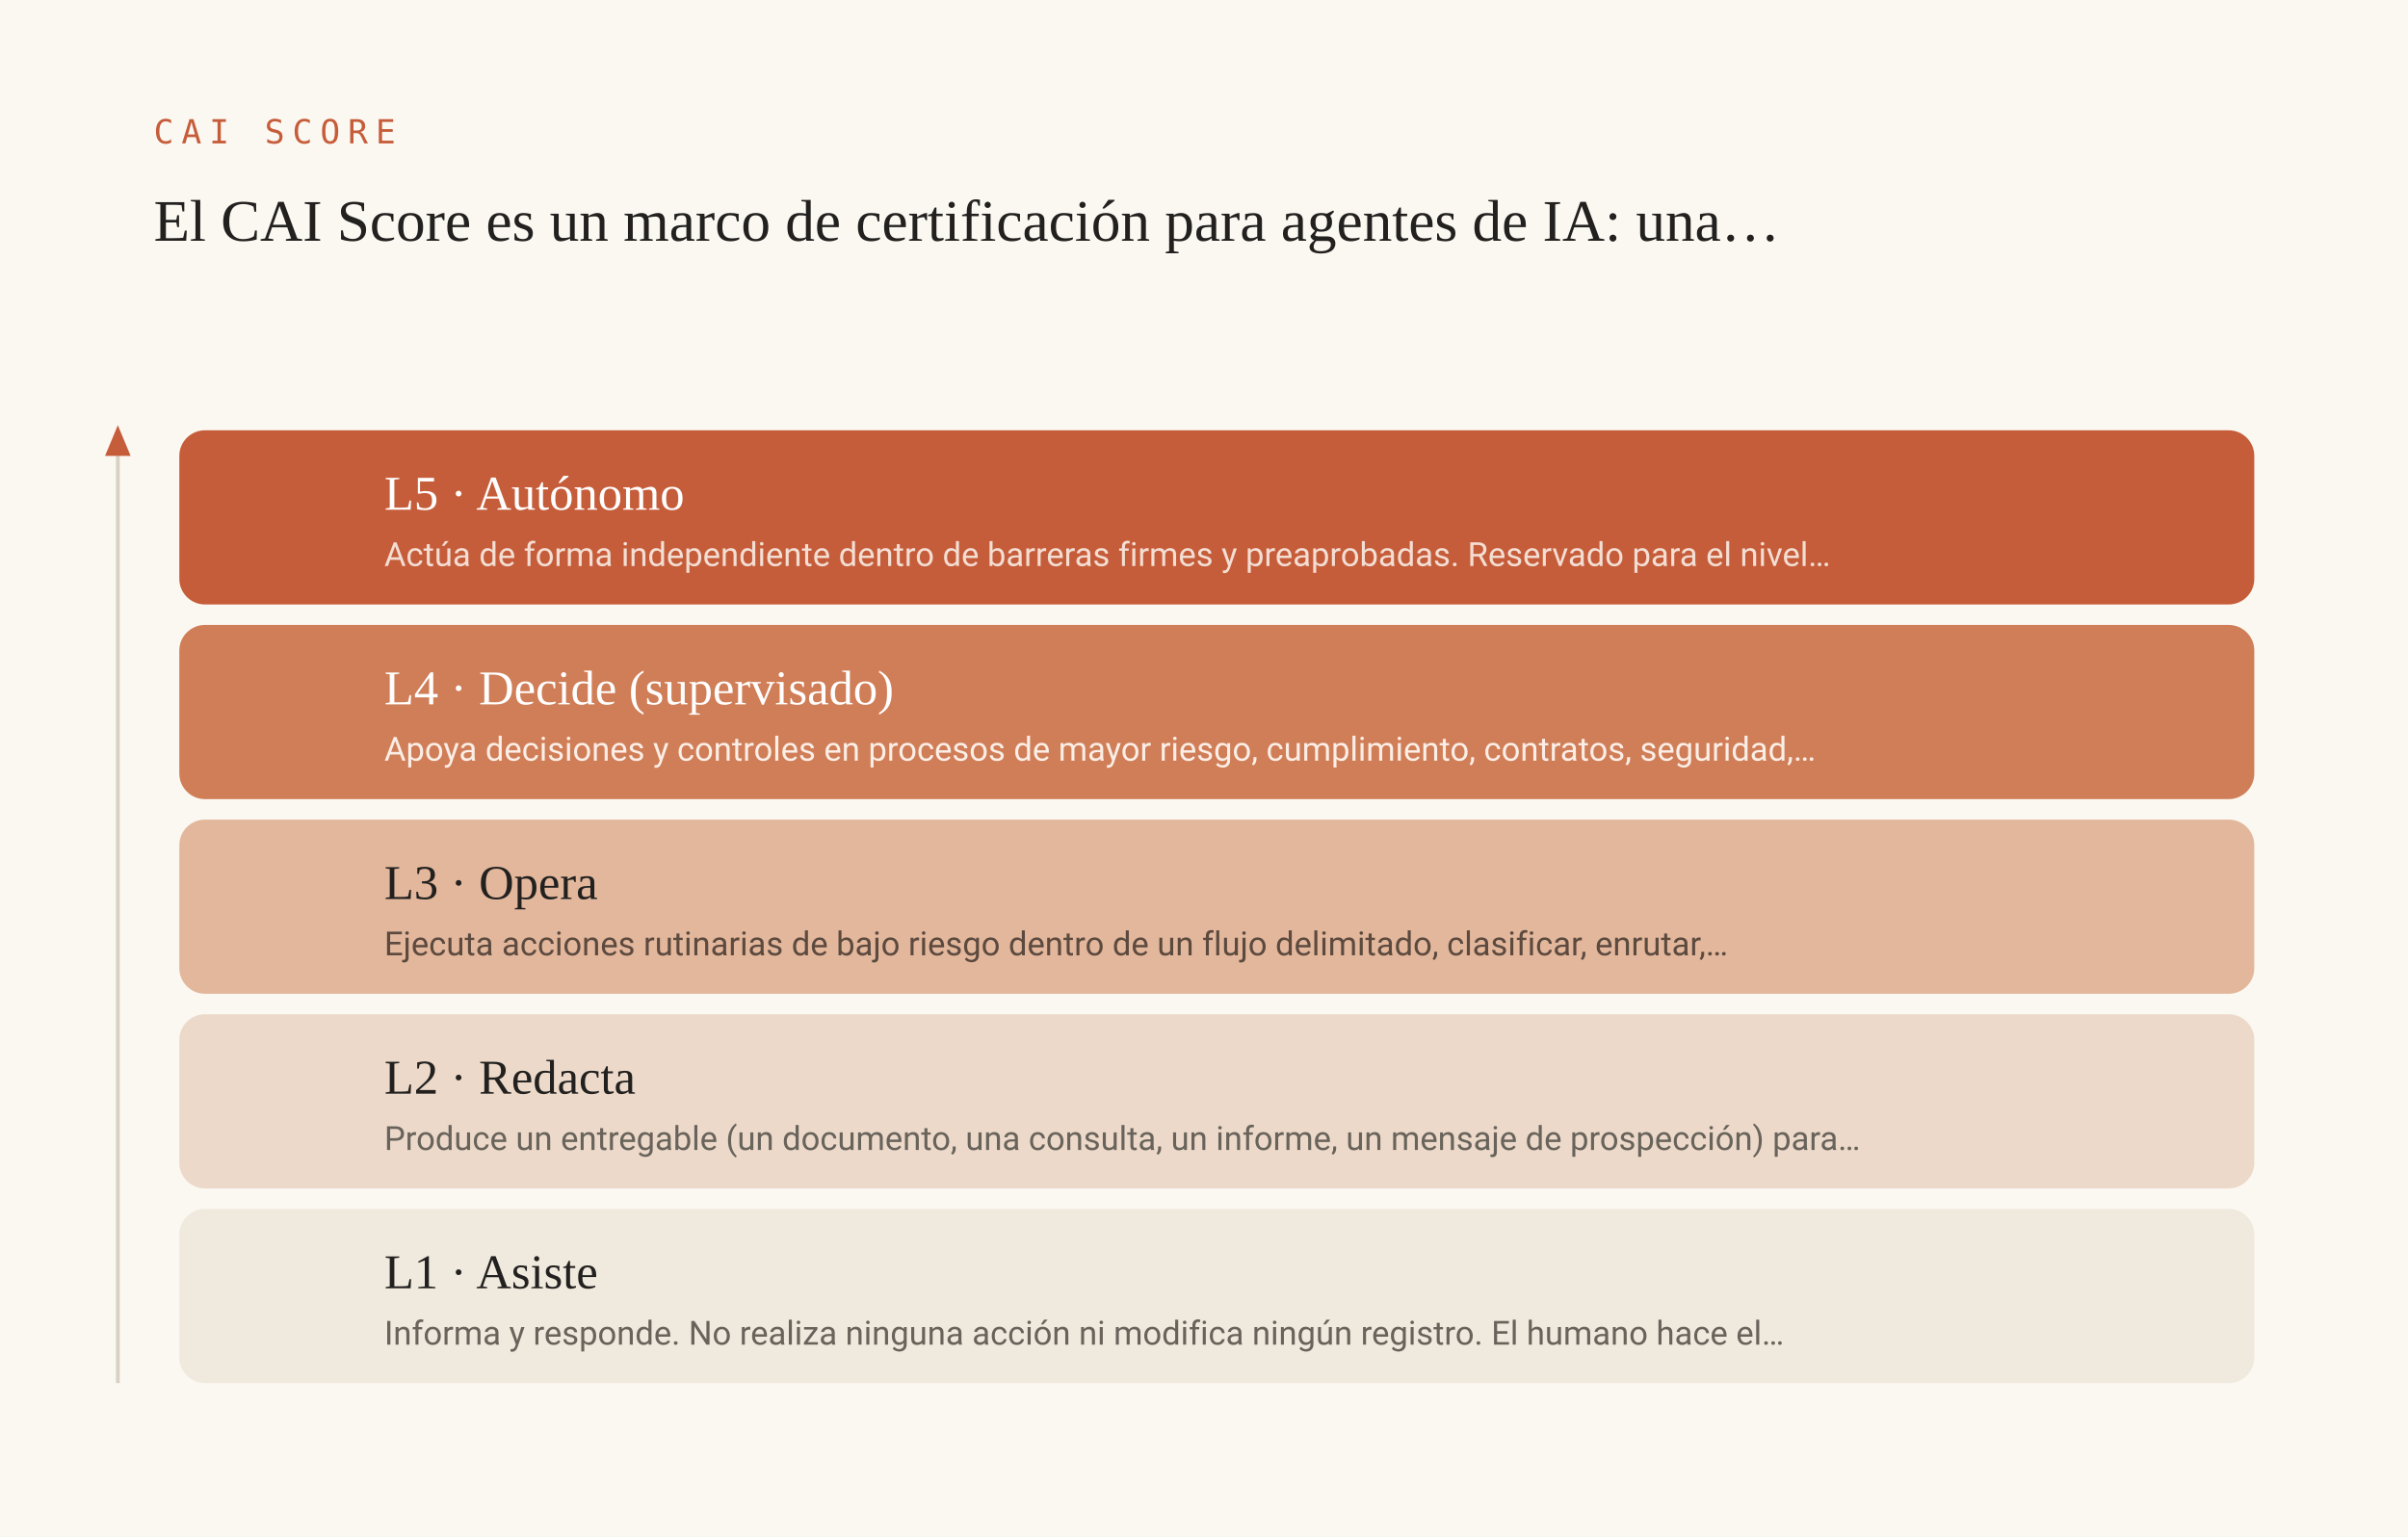
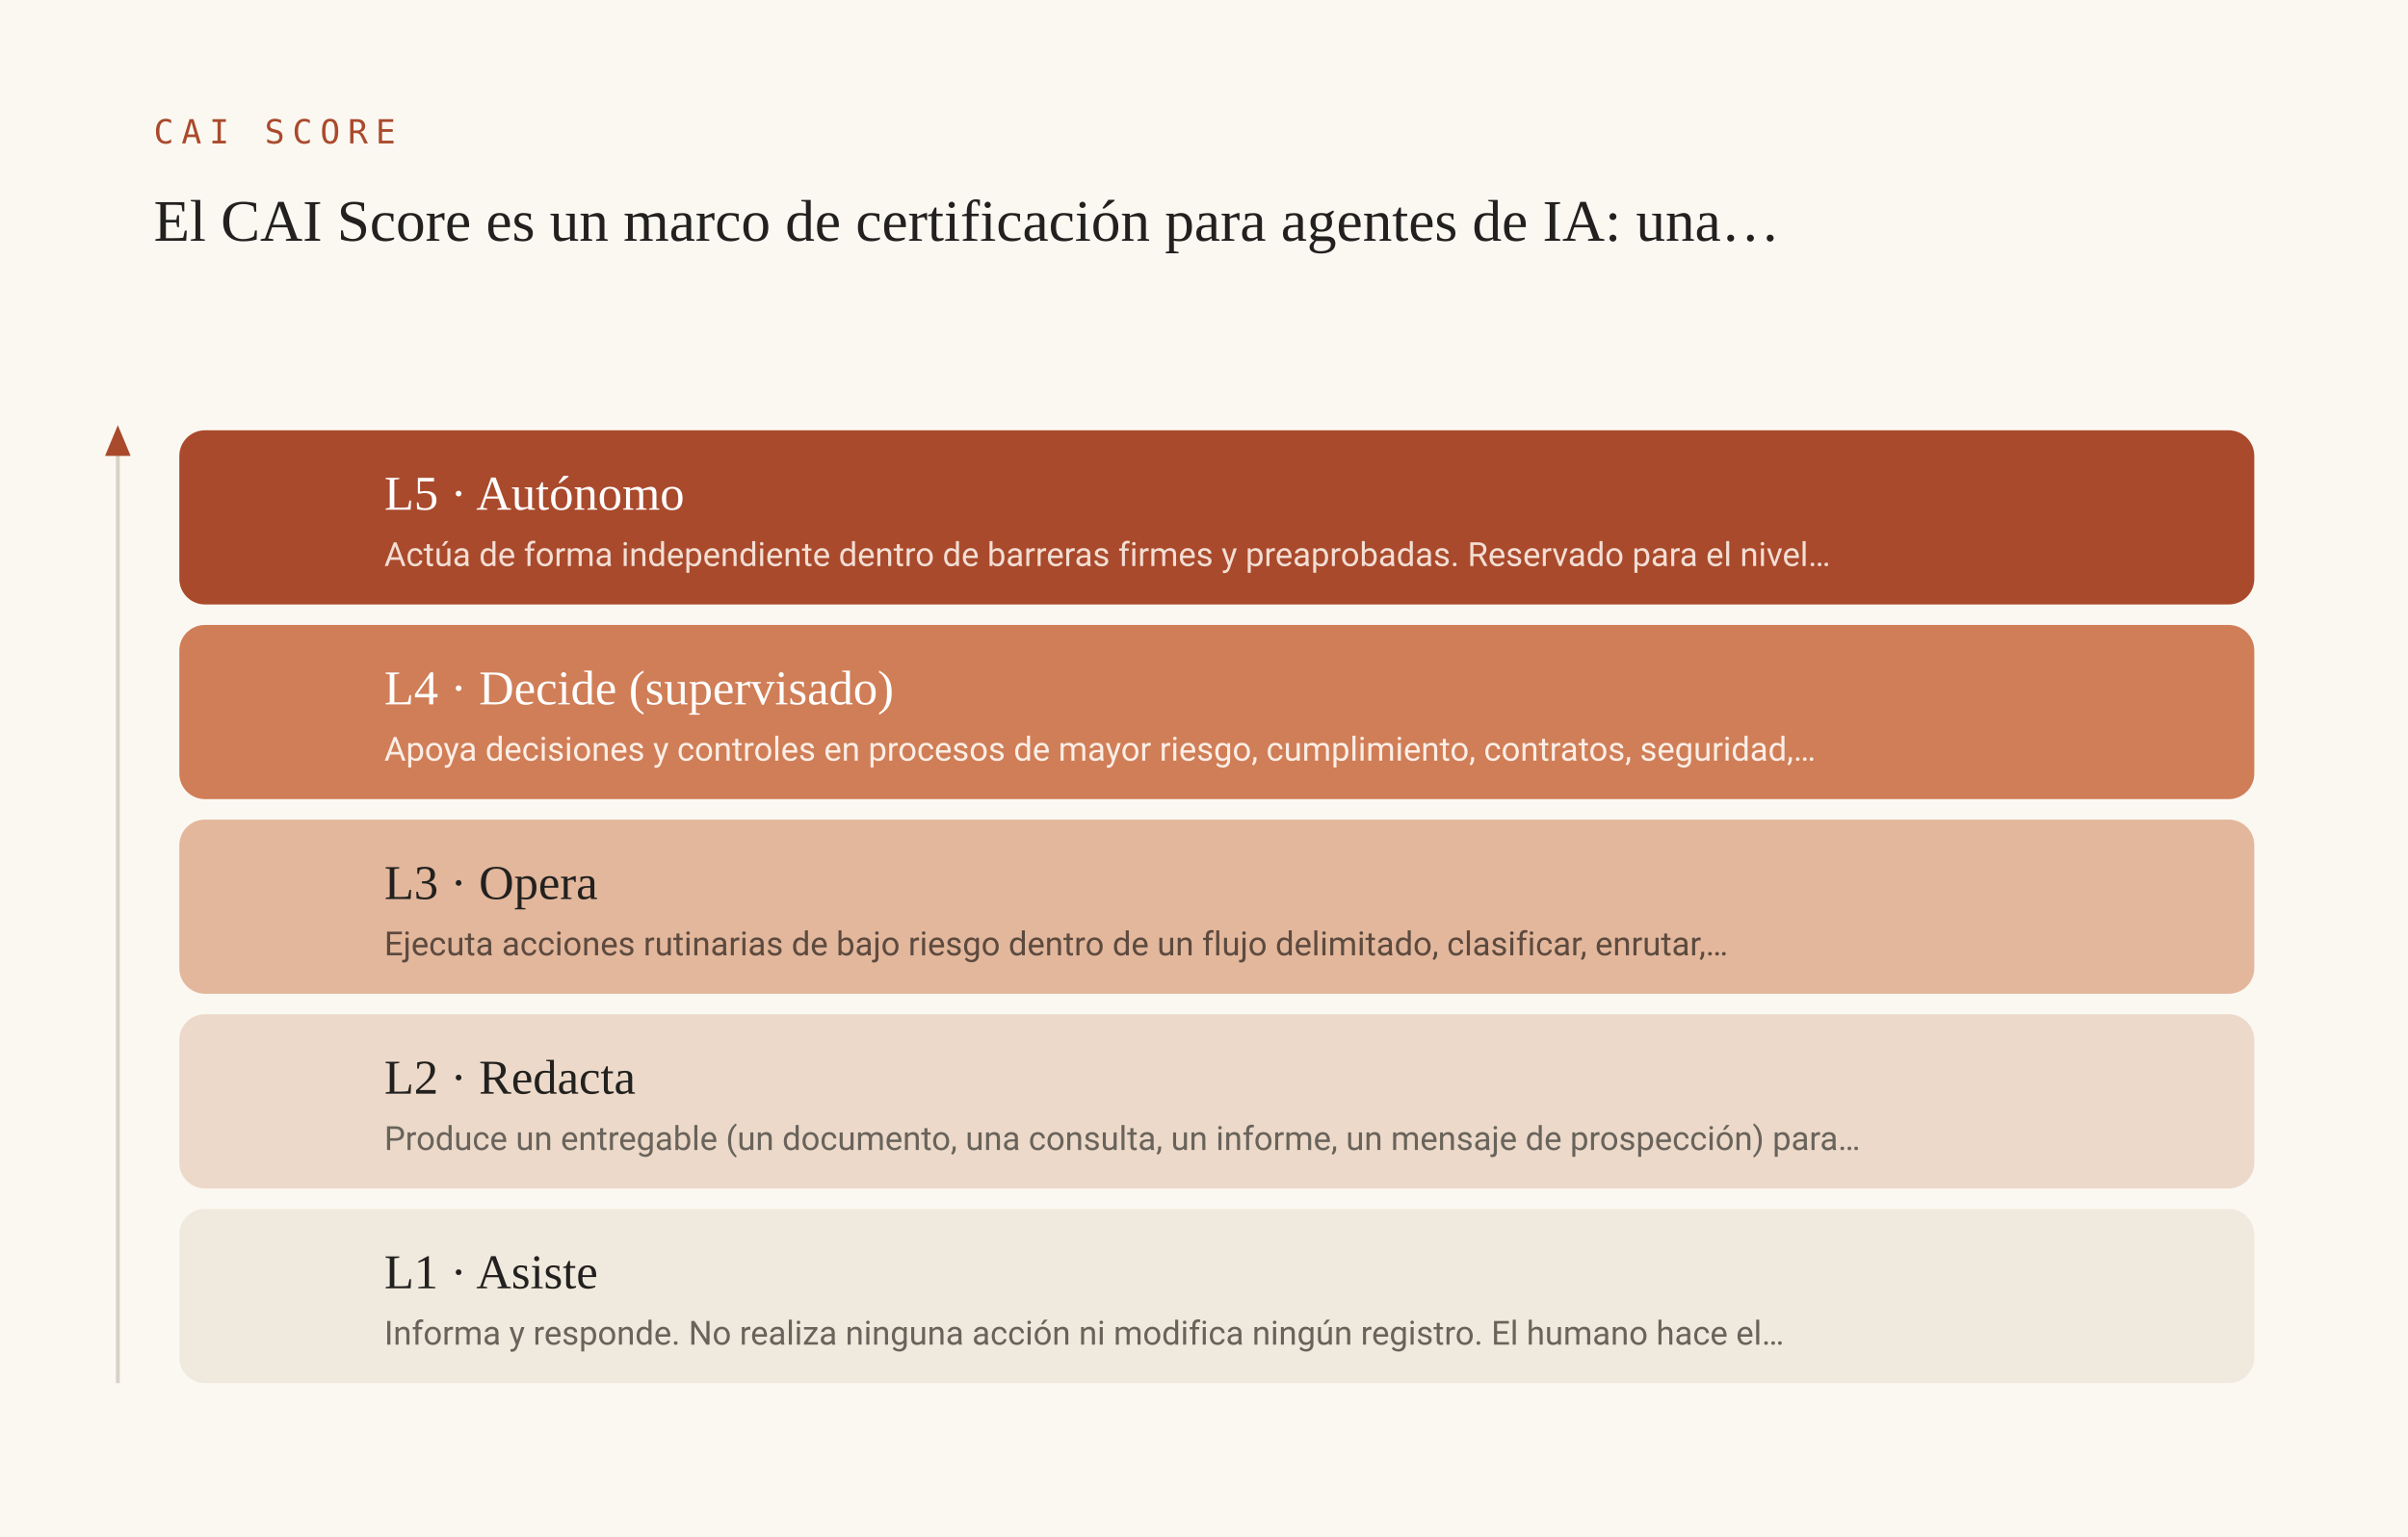
<svg xmlns="http://www.w3.org/2000/svg" viewBox="0 0 940 600" font-family="system-ui,-apple-system,'Segoe UI',Roboto,sans-serif">
  <defs>
    <style>.serif{font-family:Georgia,'Times New Roman',serif}.mono{font-family:ui-monospace,SFMono-Regular,Menlo,monospace}</style>
  </defs>
  <rect width="940" height="600" fill="#FBF8F2" />
-   <text x="60" y="56" class="mono" font-size="13" letter-spacing="3" fill="#c65d3a">CAI SCORE</text>
+   <text x="60" y="56" class="mono" font-size="13" letter-spacing="3" fill="#a94a2c">CAI SCORE</text>
  <text x="60" y="94" class="serif" font-size="23" fill="#22211F">El CAI Score es un marco de certificación para agentes de IA: una…</text>
  <line x1="46" y1="172" x2="46" y2="540" stroke="#d8d2c6" stroke-width="1.5" />
-   <polygon points="46,166 41,178 51,178" fill="#c65d3a" />
-   <rect x="70" y="168" width="810" height="68" rx="10" fill="#c65d3a" />
+   <polygon points="46,166 41,178 51,178" fill="#a94a2c" />
+   <rect x="70" y="168" width="810" height="68" rx="10" fill="#a94a2c" />
  <text x="150" y="199" class="serif" font-size="19" fill="#fff">L5 · Autónomo</text>
  <text x="150" y="221" font-size="13" fill="#f3ded4">Actúa de forma independiente dentro de barreras firmes y preaprobadas. Reservado para el nivel…</text>
  <rect x="70" y="244" width="810" height="68" rx="10" fill="#d07e57" />
  <text x="150" y="275" class="serif" font-size="19" fill="#fff">L4 · Decide (supervisado)</text>
  <text x="150" y="297" font-size="13" fill="#fbeee6">Apoya decisiones y controles en procesos de mayor riesgo, cumplimiento, contratos, seguridad,…</text>
  <rect x="70" y="320" width="810" height="68" rx="10" fill="#e3b79c" />
  <text x="150" y="351" class="serif" font-size="19" fill="#22211F">L3 · Opera</text>
  <text x="150" y="373" font-size="13" fill="#5c4a3f">Ejecuta acciones rutinarias de bajo riesgo dentro de un flujo delimitado, clasificar, enrutar,…</text>
  <rect x="70" y="396" width="810" height="68" rx="10" fill="#ecd9c9" />
  <text x="150" y="427" class="serif" font-size="19" fill="#22211F">L2 · Redacta</text>
  <text x="150" y="449" font-size="13" fill="#68635b">Produce un entregable (un documento, una consulta, un informe, un mensaje de prospección) para…</text>
  <rect x="70" y="472" width="810" height="68" rx="10" fill="#f0e9dd" />
  <text x="150" y="503" class="serif" font-size="19" fill="#22211F">L1 · Asiste</text>
  <text x="150" y="525" font-size="13" fill="#68635b">Informa y responde. No realiza ninguna acción ni modifica ningún registro. El humano hace el…</text>
</svg>
